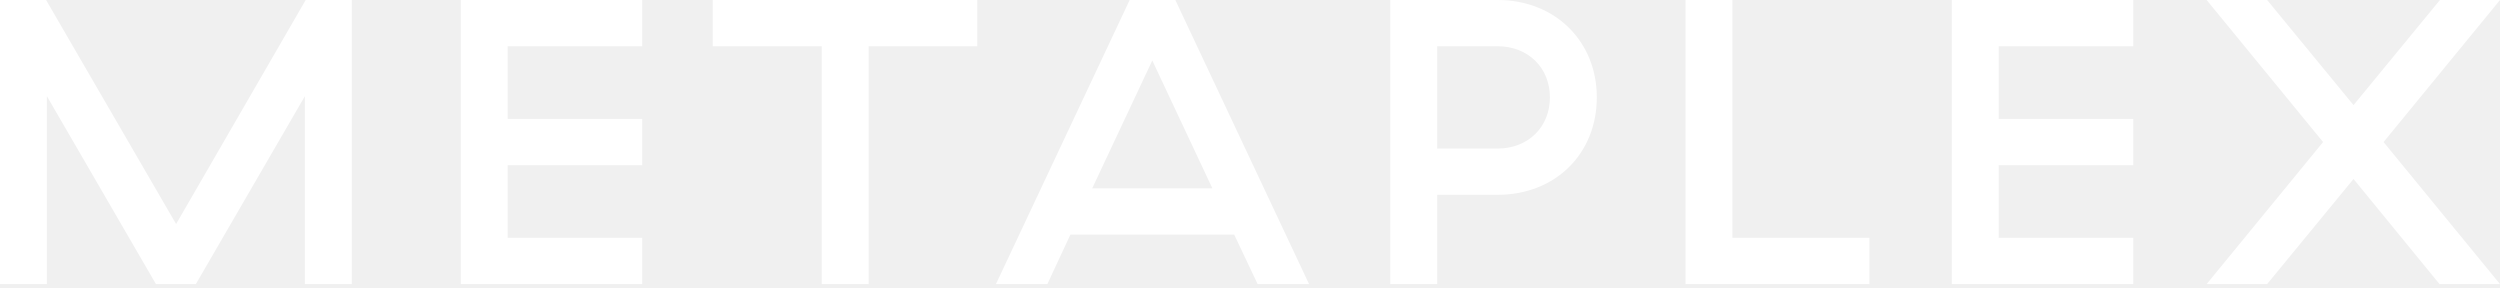
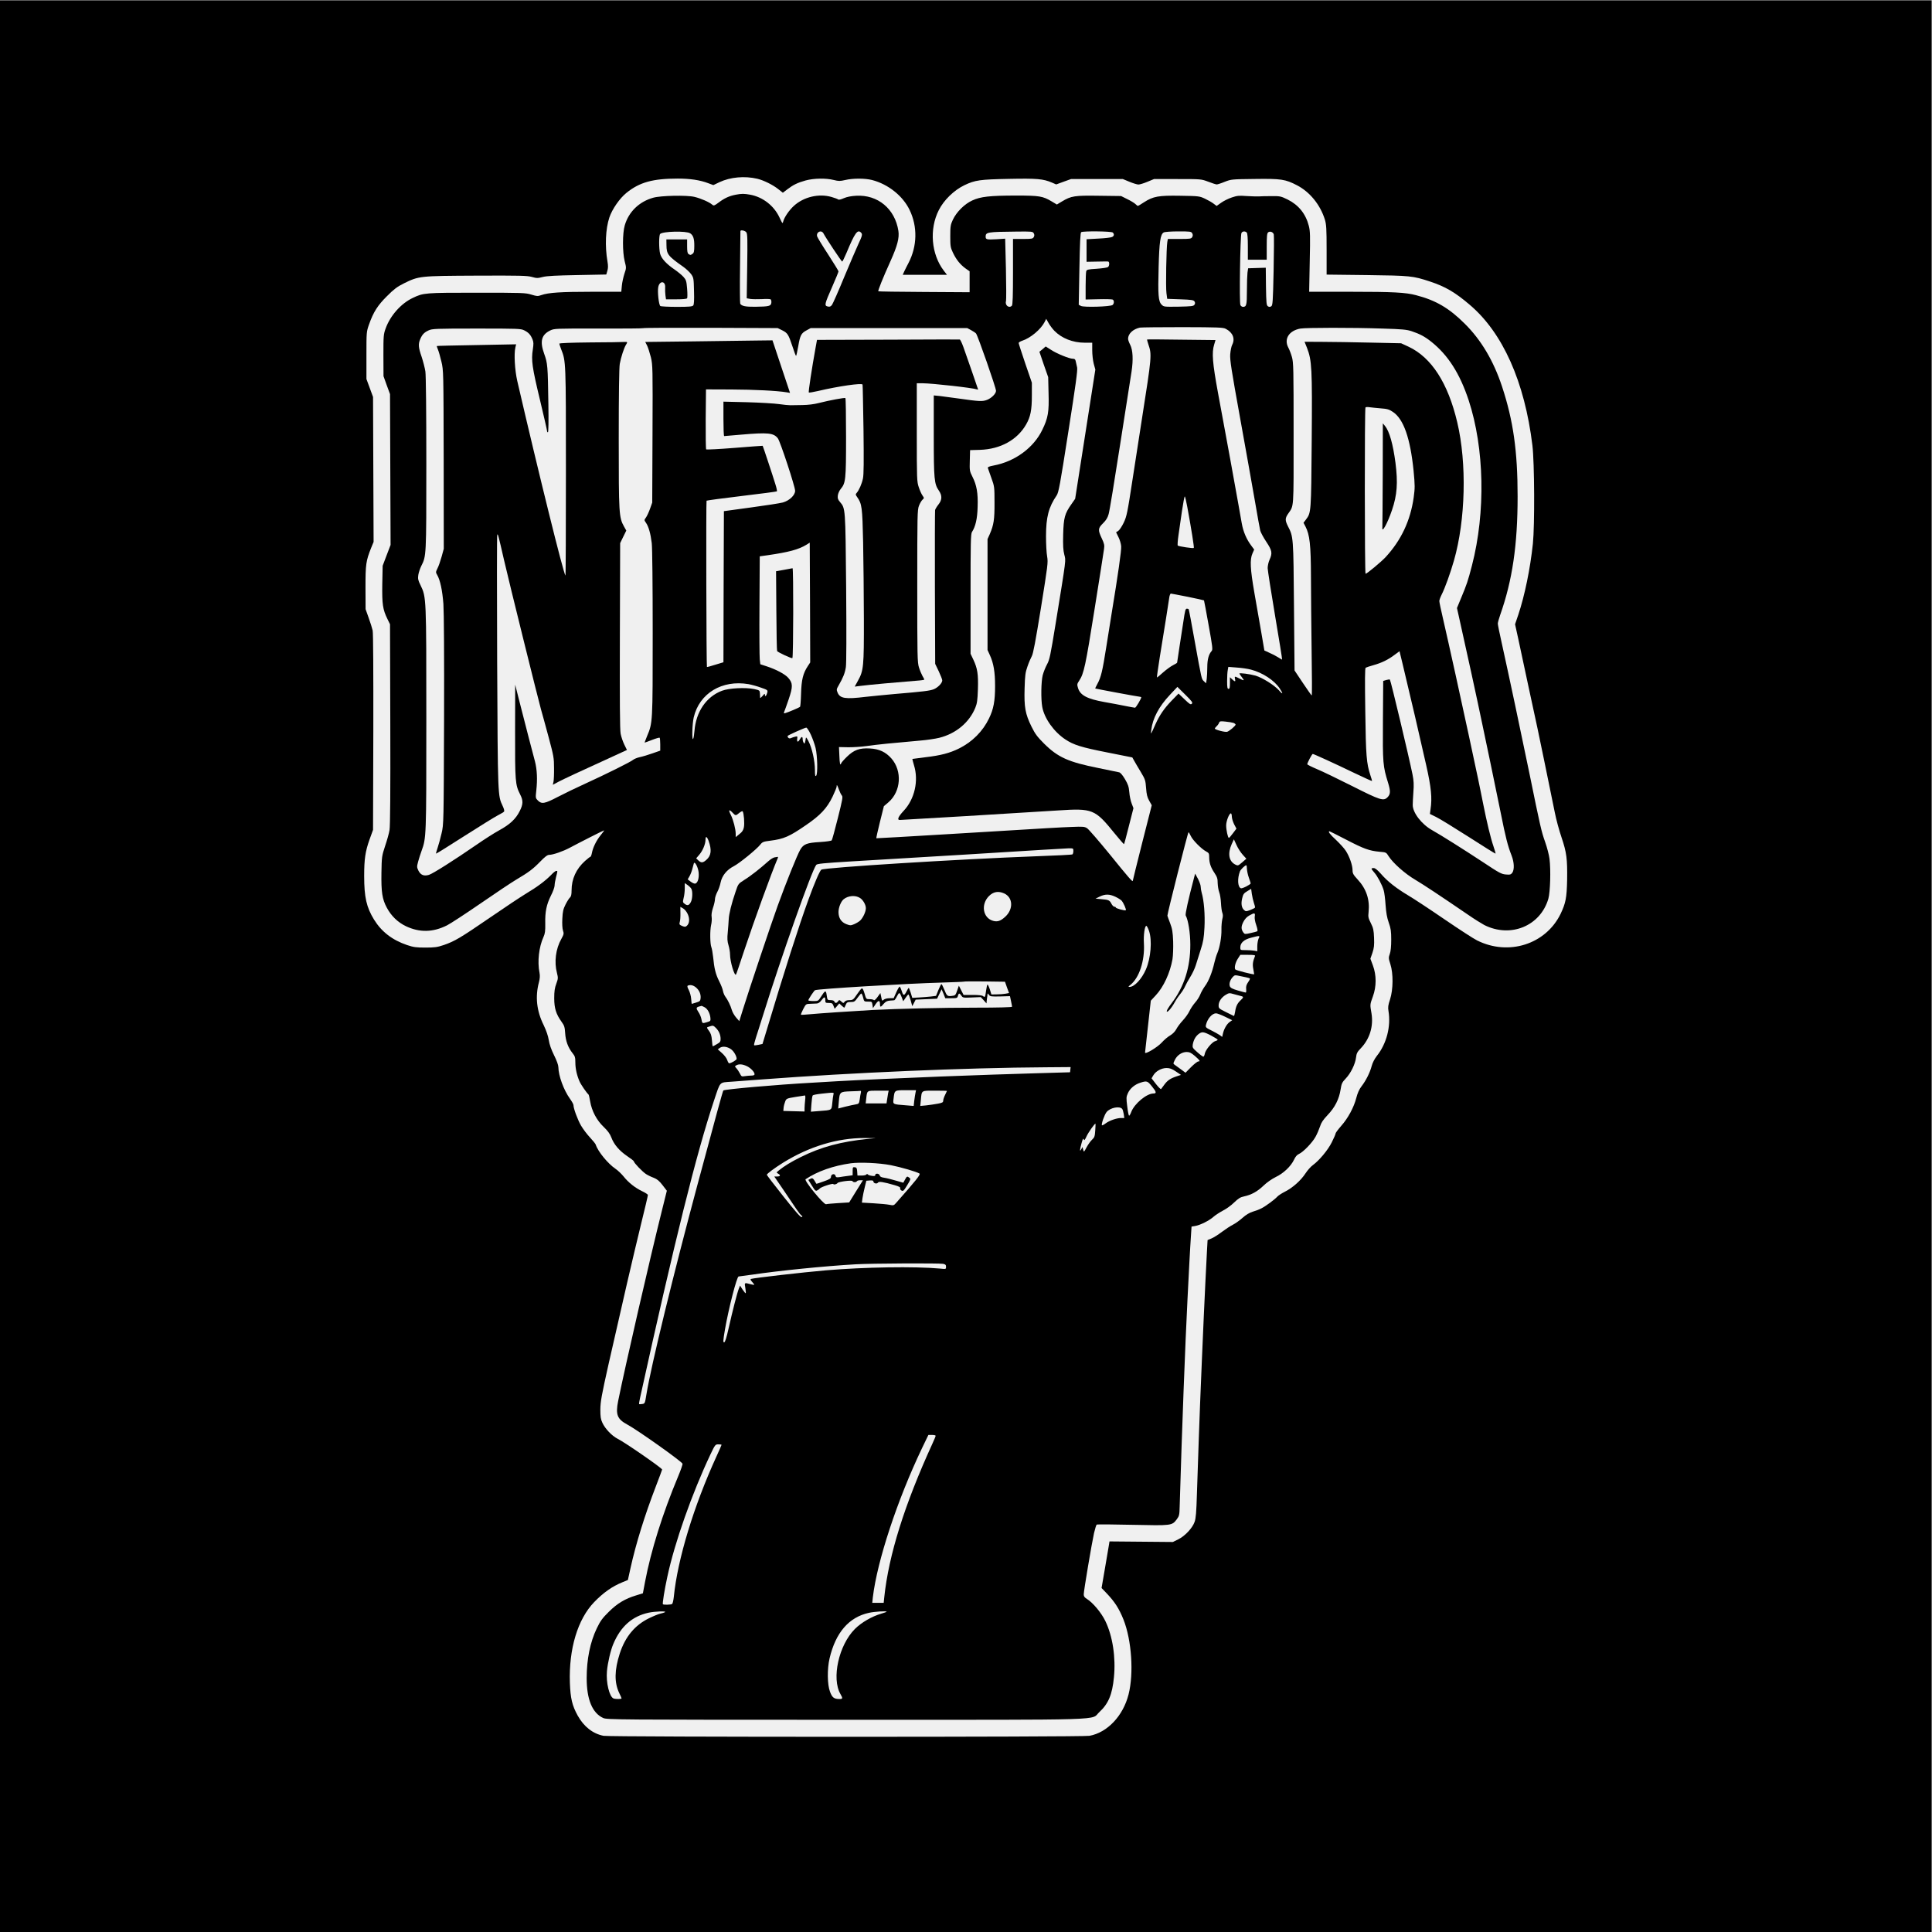
- <svg xmlns="http://www.w3.org/2000/svg" width="200" height="23" viewBox="0 0 200 23" fill="none">
-   <path d="M0 22.727H3.752V7.695L12.475 22.727H15.668L24.39 7.695V22.727H28.143V0H24.456L14.088 17.922L3.687 0H0V22.727Z" fill="white" />
-   <path d="M36.862 22.727H51.378V19.026H40.614V13.214H51.378V9.513H40.614V3.701H51.378V0H36.862V22.727Z" fill="white" />
-   <path d="M65.741 22.727H69.493V3.701H78.183V0H57.018V3.701H65.741V22.727Z" fill="white" />
-   <path d="M100.61 22.727H104.724L94.027 0H90.373L79.675 22.727H83.79L85.633 18.766H98.734L100.61 22.727ZM87.378 15.065L92.183 4.838L96.989 15.065H87.378Z" fill="white" />
-   <path d="M111.222 22.727H114.974V15.584H119.813C124.421 15.584 127.745 12.305 127.745 7.792C127.745 3.312 124.421 0 119.813 0H111.222V22.727ZM114.974 11.883V3.701H119.813C122.249 3.701 123.993 5.422 123.993 7.792C123.993 10.162 122.249 11.883 119.813 11.883H114.974Z" fill="white" />
-   <path d="M134.841 22.727H149.554V19.026H138.593V0H134.841V22.727Z" fill="white" />
-   <path d="M156.145 22.727H170.661V19.026H159.897V13.214H170.661V9.513H159.897V3.701H170.661V0H156.145V22.727Z" fill="white" />
-   <path d="M176.531 22.727H181.37L188.282 14.318L195.161 22.727H200L190.685 11.364L200 0H195.194L188.282 8.409L181.37 0H176.531L185.846 11.364L176.531 22.727Z" fill="white" />
+ <svg xmlns="http://www.w3.org/2000/svg" version="1.0" width="50pt" height="50pt" viewBox="0 0 50 50" preserveAspectRatio="xMidYMid meet">
+   <g transform="translate(0,50) scale(0.002441,-0.002441)" fill="#000000" stroke="none">
+     <path d="M0 10240 l0 -10240 10240 0 10240 0 0 10240 0 10240 -10240 0 -10240 0 0 -10240z m8030 8348 c66 -16 162 -63 219 -108 l51 -40 46 35 c64 49 109 71 195 95 89 24 216 26 299 5 52 -13 65 -13 122 0 81 19 208 19 283 0 171 -44 327 -168 399 -318 85 -177 81 -383 -12 -562 -15 -27 -34 -67 -44 -87 l-17 -38 234 0 235 0 -34 44 c-133 175 -155 440 -53 641 54 108 162 212 272 265 113 54 165 61 473 67 298 6 362 0 454 -39 l46 -20 79 29 78 28 275 0 275 0 70 -29 c39 -16 81 -29 95 -29 14 0 57 13 95 29 l70 29 250 0 c250 0 250 0 325 -28 41 -16 82 -29 90 -29 8 0 47 12 85 28 69 27 74 27 315 30 283 4 328 -3 451 -67 137 -71 247 -207 296 -365 15 -51 18 -95 18 -320 l0 -262 425 -5 c462 -6 488 -8 670 -68 163 -54 265 -113 420 -245 352 -297 585 -818 667 -1494 22 -185 25 -845 5 -1040 -28 -266 -87 -552 -155 -755 l-34 -100 34 -155 c18 -85 67 -312 108 -505 41 -192 84 -390 95 -440 17 -79 108 -519 185 -899 14 -71 46 -189 71 -262 54 -160 62 -227 59 -449 -4 -191 -15 -247 -70 -362 -158 -322 -551 -447 -885 -280 -37 18 -192 119 -346 224 -153 105 -326 219 -384 253 -129 77 -221 150 -290 230 -37 41 -60 60 -76 60 -31 0 -30 -5 6 -47 34 -38 82 -128 100 -188 7 -22 16 -92 20 -155 6 -83 15 -136 34 -189 22 -62 26 -91 26 -181 0 -70 -5 -122 -15 -150 -14 -40 -14 -47 6 -109 32 -99 30 -269 -3 -372 -21 -62 -24 -86 -17 -125 27 -163 -20 -346 -123 -475 -25 -32 -46 -73 -55 -107 -18 -69 -60 -154 -108 -216 -25 -32 -42 -72 -55 -122 -26 -101 -88 -216 -160 -297 -33 -38 -60 -74 -60 -81 0 -8 -18 -49 -40 -93 -41 -83 -134 -194 -203 -244 -21 -15 -55 -54 -76 -86 -48 -74 -135 -152 -216 -193 -36 -18 -72 -42 -82 -53 -28 -31 -124 -102 -168 -124 -22 -12 -64 -28 -93 -36 -35 -11 -71 -32 -108 -65 -30 -27 -76 -60 -102 -73 -26 -13 -78 -47 -117 -76 -38 -29 -88 -61 -111 -70 l-41 -17 -7 -126 c-3 -69 -11 -211 -16 -315 -18 -359 -59 -1320 -70 -1660 -6 -187 -15 -452 -20 -590 -6 -196 -11 -260 -25 -298 -23 -65 -103 -150 -173 -184 l-57 -28 -336 3 -336 3 -6 -38 c-3 -21 -22 -132 -42 -247 l-36 -209 49 -51 c90 -94 136 -165 184 -285 86 -218 110 -569 53 -793 -58 -227 -224 -403 -414 -438 -75 -14 -5078 -14 -5152 0 -113 22 -208 96 -274 214 -59 107 -77 183 -83 348 -12 361 83 674 257 855 99 102 191 167 302 212 l56 23 28 127 c57 258 150 558 269 867 36 94 66 174 66 177 0 15 -396 289 -473 327 -59 30 -131 105 -160 168 -18 38 -22 65 -22 142 1 82 12 146 88 485 141 624 262 1147 342 1474 41 167 75 309 74 315 0 6 -27 24 -59 39 -76 36 -149 94 -200 159 -23 28 -61 64 -85 80 -79 53 -186 183 -209 256 -3 9 -31 44 -62 77 -31 33 -73 89 -94 125 -35 60 -80 181 -80 217 0 9 -17 39 -37 67 -67 93 -122 245 -123 335 0 21 -18 72 -46 127 -30 61 -49 115 -56 161 -7 44 -26 99 -54 158 -75 151 -91 301 -50 455 10 39 12 68 6 100 -24 119 -6 274 42 379 17 38 20 63 19 143 -3 125 13 201 60 296 22 42 39 90 39 107 0 17 7 57 15 88 18 70 18 67 2 67 -7 0 -31 -18 -52 -41 -62 -64 -151 -130 -265 -198 -58 -35 -231 -150 -385 -256 -312 -214 -374 -251 -490 -291 -69 -23 -96 -27 -195 -27 -99 0 -126 4 -195 27 -156 53 -270 141 -349 269 -80 130 -105 237 -105 462 0 180 12 262 57 388 l37 102 3 1034 c1 650 -1 1050 -7 1080 -6 25 -25 87 -43 136 l-32 90 -1 230 c0 247 5 281 60 420 l26 63 -3 769 -3 768 -35 95 -35 95 0 250 c0 249 0 250 28 330 46 130 91 201 191 300 73 73 108 99 176 133 163 80 167 80 771 83 464 2 541 0 589 -14 50 -14 61 -14 115 0 44 11 142 16 366 20 l307 6 11 38 c9 28 9 56 2 97 -29 167 -21 348 20 471 30 88 109 202 181 260 139 112 278 151 544 151 132 0 237 -16 323 -49 l54 -20 65 31 c115 54 267 68 402 36z" />
+     <path d="M7800 18419 c-68 -13 -120 -37 -178 -81 -48 -36 -55 -38 -70 -25 -32 28 -122 67 -189 83 -82 20 -358 14 -438 -9 -149 -42 -259 -149 -301 -292 -25 -84 -25 -284 -1 -381 18 -70 18 -72 -3 -133 -11 -35 -24 -92 -27 -127 l-6 -64 -316 0 c-325 0 -457 -9 -531 -35 -39 -14 -47 -13 -107 5 -62 19 -93 20 -577 20 -552 0 -566 -1 -679 -55 -124 -58 -239 -187 -288 -323 -23 -63 -24 -79 -24 -287 l1 -220 34 -95 35 -95 3 -799 3 -800 -42 -110 -42 -111 -4 -195 c-3 -214 5 -268 55 -370 l27 -55 3 -1060 c2 -713 -1 -1080 -8 -1121 -5 -34 -27 -111 -47 -170 -35 -107 -36 -113 -39 -284 -3 -203 8 -279 57 -370 47 -88 116 -155 204 -197 145 -68 286 -65 435 10 36 18 195 122 355 232 159 110 329 223 376 251 135 80 179 113 255 191 51 53 78 73 96 73 40 0 147 37 218 75 97 52 359 185 365 185 3 0 -14 -24 -38 -53 -45 -56 -81 -129 -92 -189 -4 -21 -11 -38 -15 -38 -4 0 -30 -20 -58 -45 -93 -84 -142 -190 -142 -311 0 -44 -5 -65 -16 -75 -9 -7 -30 -40 -47 -73 -26 -52 -31 -75 -35 -152 -3 -55 0 -106 7 -127 11 -32 9 -40 -18 -89 -59 -104 -77 -244 -46 -360 13 -53 13 -59 -7 -114 -17 -45 -22 -81 -22 -154 0 -107 20 -169 78 -250 29 -40 34 -56 38 -121 5 -82 31 -152 78 -211 26 -32 30 -45 30 -100 0 -64 16 -135 44 -199 13 -32 77 -125 95 -139 4 -3 12 -36 18 -74 17 -101 69 -200 143 -270 44 -42 67 -74 81 -111 28 -75 83 -140 166 -197 40 -27 73 -52 73 -57 0 -16 93 -112 129 -135 20 -13 57 -31 83 -40 35 -14 58 -33 92 -77 l46 -60 -49 -197 c-130 -519 -393 -1666 -467 -2031 -29 -145 -11 -193 97 -251 111 -60 576 -390 585 -415 3 -7 -18 -67 -46 -134 -165 -395 -288 -786 -351 -1118 l-23 -122 -71 -22 c-117 -35 -202 -86 -291 -175 -68 -67 -89 -96 -127 -175 -70 -146 -107 -327 -107 -528 0 -225 60 -370 175 -422 38 -18 145 -19 2576 -19 2860 0 2585 -8 2685 82 95 88 136 184 154 367 21 211 -13 437 -91 598 -42 87 -131 194 -195 234 -26 16 -34 27 -34 49 0 38 85 540 109 649 11 46 23 86 28 90 4 4 175 3 380 -2 416 -9 418 -9 469 58 26 35 29 46 31 134 25 844 59 1728 83 2199 6 105 15 281 20 390 6 108 13 238 17 289 l6 92 37 6 c55 9 152 58 196 98 22 19 67 48 101 66 34 17 87 55 117 85 45 43 66 57 106 65 78 17 140 51 205 113 36 35 88 71 130 92 83 39 161 114 194 183 15 33 32 53 53 62 45 20 140 118 175 181 17 30 38 80 48 110 13 42 33 71 81 122 76 79 121 167 137 269 10 64 16 77 54 117 53 55 102 154 110 224 5 43 13 59 50 97 95 99 136 233 114 369 -17 98 -17 93 15 182 38 105 38 224 0 327 l-27 72 22 63 c17 51 20 80 17 158 -3 81 -8 104 -34 156 -27 54 -30 66 -24 118 14 132 -24 246 -116 345 -46 50 -54 64 -54 98 0 52 -32 144 -71 205 -17 27 -65 79 -105 117 -64 58 -88 91 -68 91 3 0 82 -40 177 -89 188 -98 246 -118 353 -128 70 -6 71 -6 97 -48 46 -72 174 -186 282 -249 92 -55 258 -165 560 -371 66 -46 144 -94 172 -109 279 -140 595 -10 679 279 20 70 27 304 12 424 -5 40 -26 121 -47 180 -38 107 -50 156 -165 721 -98 474 -210 1004 -295 1389 -23 101 -41 193 -41 203 0 10 11 51 25 91 130 368 185 744 185 1257 0 480 -46 805 -165 1165 -90 273 -221 493 -394 665 -167 167 -309 250 -519 304 -109 29 -243 36 -689 36 l-443 0 6 318 c6 278 5 325 -10 382 -33 127 -108 220 -224 278 -72 35 -81 37 -171 36 -53 0 -114 -1 -136 -3 -22 -1 -80 1 -130 4 -78 6 -99 4 -155 -15 -36 -12 -87 -37 -113 -56 l-48 -34 -32 24 c-18 14 -60 38 -92 53 -58 27 -65 28 -260 31 -232 4 -288 -6 -386 -69 -33 -22 -62 -39 -65 -39 -3 0 -15 9 -27 21 -12 11 -51 35 -87 52 l-64 32 -233 3 c-261 4 -296 -2 -393 -60 l-55 -33 -55 33 c-94 56 -130 62 -374 62 -281 0 -380 -11 -468 -52 -83 -38 -167 -122 -206 -205 -24 -52 -27 -69 -27 -173 0 -105 2 -120 27 -173 35 -75 78 -128 134 -169 l44 -31 0 -111 0 -111 -482 3 c-265 1 -484 5 -486 7 -6 6 50 145 130 322 72 160 94 244 83 318 -36 234 -218 386 -448 373 -55 -3 -98 -12 -131 -26 -31 -14 -53 -19 -60 -13 -6 5 -38 17 -70 26 -134 39 -296 1 -400 -95 -51 -47 -101 -121 -112 -164 -6 -27 -8 -26 -39 40 -58 126 -177 218 -310 243 -67 12 -91 12 -155 0z m113 -399 c12 -17 13 -78 9 -359 l-5 -340 38 -7 c20 -3 75 -4 120 -2 45 3 88 2 95 -2 6 -4 10 -20 8 -36 -4 -36 -24 -41 -171 -43 -103 -1 -142 7 -159 32 -3 6 -5 180 -2 386 2 207 4 379 4 384 0 16 50 6 63 -13z m-596 -10 c33 -21 45 -58 44 -135 0 -54 -4 -73 -18 -82 -20 -15 -23 -16 -43 -3 -11 7 -15 28 -15 82 l0 73 -110 0 -110 0 1 -61 c1 -96 16 -115 178 -229 31 -22 69 -58 84 -79 26 -37 27 -46 30 -178 3 -99 0 -143 -8 -153 -10 -12 -44 -15 -174 -15 -88 0 -167 4 -175 9 -16 10 -32 152 -22 201 14 71 79 66 73 -6 -1 -22 0 -58 3 -81 l6 -43 109 0 c66 0 111 4 115 11 4 6 4 51 0 101 -7 81 -10 93 -38 125 -17 19 -58 53 -91 76 -89 60 -143 118 -157 169 -14 53 -14 197 0 211 28 28 276 34 318 7z m1414 -2 c23 -45 191 -298 198 -298 4 0 24 42 46 93 88 212 117 251 153 215 18 -18 15 -32 -27 -121 -21 -45 -89 -204 -151 -352 -61 -149 -120 -281 -129 -294 -15 -19 -24 -22 -46 -17 -37 9 -33 25 49 211 36 82 66 155 66 161 0 6 -50 87 -110 180 -61 93 -113 179 -117 192 -11 47 46 72 68 30z m2229 2 c8 -14 8 -26 0 -40 -10 -18 -21 -20 -115 -20 l-105 0 0 -348 c0 -257 -3 -351 -12 -360 -31 -31 -76 6 -62 50 3 11 3 165 -1 341 l-8 320 -91 -6 c-106 -6 -116 -3 -116 28 0 47 19 50 322 53 168 2 178 1 188 -18z m838 8 c17 -17 15 -36 -7 -47 -10 -6 -76 -14 -145 -17 l-126 -7 0 -119 0 -120 108 2 c59 1 113 2 120 1 16 -1 16 -46 -1 -59 -7 -6 -61 -14 -119 -18 -97 -6 -107 -9 -112 -28 -3 -12 -6 -83 -6 -159 l0 -139 138 3 c75 2 143 0 150 -4 16 -11 15 -42 -2 -57 -22 -18 -305 -27 -336 -10 l-23 12 7 381 c5 280 10 383 19 389 21 13 321 10 335 -4z m842 -8 c8 -14 8 -26 0 -40 -10 -18 -21 -20 -134 -20 l-124 0 -6 -32 c-10 -58 -18 -481 -9 -543 l8 -60 139 -5 c118 -4 141 -8 150 -22 8 -13 8 -23 0 -35 -10 -16 -31 -18 -168 -21 -153 -2 -157 -2 -180 21 -35 35 -40 101 -32 398 7 268 18 348 54 368 9 6 79 11 154 11 127 0 138 -1 148 -20z m578 8 c8 -8 12 -56 12 -150 l0 -138 100 0 100 0 0 139 c0 109 3 141 15 151 20 16 54 3 60 -23 3 -12 2 -186 -2 -386 -7 -331 -10 -365 -25 -375 -13 -8 -23 -8 -35 0 -16 10 -18 33 -21 210 l-2 199 -94 -3 -93 -3 -7 -46 c-3 -25 -6 -112 -6 -192 0 -152 -5 -171 -42 -171 -9 0 -22 8 -27 19 -13 23 -2 738 11 764 10 20 39 22 56 5z m-2040 -1041 c78 -80 196 -127 322 -127 l80 0 0 -81 c0 -44 7 -108 16 -142 l17 -62 -107 -685 -107 -685 -39 -56 c-72 -102 -83 -144 -88 -320 -3 -119 0 -170 12 -216 17 -69 24 -18 -93 -738 -54 -331 -63 -376 -90 -425 -17 -31 -37 -82 -46 -115 -17 -68 -20 -253 -5 -336 22 -122 124 -265 245 -345 87 -58 169 -84 444 -138 l266 -53 19 -34 c10 -19 42 -72 70 -119 48 -80 51 -90 57 -172 5 -67 12 -97 33 -134 l27 -48 -101 -397 c-55 -218 -100 -400 -100 -404 0 -17 -45 34 -243 279 -116 142 -224 267 -241 278 -28 18 -43 19 -166 14 -146 -6 -134 -5 -1285 -75 -429 -26 -782 -46 -784 -45 -2 2 15 79 38 172 l42 168 49 42 c133 115 147 331 31 464 -61 69 -130 101 -228 106 -112 6 -169 -15 -244 -88 -31 -30 -59 -62 -61 -70 -10 -29 -16 -4 -19 84 l-4 89 95 -2 c52 -1 142 5 200 13 102 15 283 33 560 57 74 6 168 20 208 30 179 45 319 163 383 320 18 44 23 79 27 195 5 160 -5 221 -48 313 l-30 63 0 634 c0 545 2 638 15 657 38 59 57 141 60 267 5 147 -10 230 -55 319 -30 59 -31 66 -28 172 l3 110 105 3 c216 7 395 105 489 269 47 82 61 153 61 307 l0 136 -70 204 c-38 113 -70 210 -70 217 0 6 17 17 38 24 87 28 196 119 237 198 l17 34 25 -44 c13 -24 41 -61 61 -82z m1818 20 c75 -39 101 -105 68 -169 -9 -17 -18 -62 -21 -102 -4 -60 12 -162 105 -676 60 -333 131 -729 157 -880 26 -151 51 -291 56 -311 5 -20 34 -74 64 -119 62 -93 67 -121 35 -191 -11 -24 -20 -64 -20 -89 1 -25 36 -253 79 -507 43 -255 77 -463 74 -463 -2 0 -21 11 -43 25 -22 14 -64 36 -93 48 l-52 24 -33 194 c-19 107 -51 295 -73 418 -44 253 -49 353 -20 417 l18 41 -29 39 c-53 70 -87 150 -103 241 -9 48 -25 140 -36 203 -11 63 -49 273 -84 465 -36 193 -67 364 -70 380 -3 17 -30 165 -61 330 -59 321 -68 430 -41 516 l14 47 -361 4 c-198 3 -362 4 -364 2 -2 -1 4 -24 13 -51 38 -112 37 -121 -70 -803 -20 -124 -63 -403 -96 -620 -56 -366 -63 -400 -95 -468 -19 -39 -45 -79 -58 -87 l-23 -15 25 -51 c14 -27 27 -71 29 -97 4 -40 -35 -311 -102 -717 -8 -49 -33 -205 -55 -345 -42 -267 -57 -327 -96 -399 -13 -24 -23 -45 -22 -47 4 -3 443 -85 469 -87 10 -1 19 -4 19 -6 0 -16 -57 -111 -66 -111 -7 0 -54 9 -105 19 -52 11 -150 29 -218 41 -185 33 -259 72 -282 150 -11 36 -10 43 13 77 50 76 67 156 162 753 52 327 98 616 101 642 6 40 3 57 -24 114 -42 89 -40 107 14 160 32 32 49 59 59 97 9 28 63 358 121 732 58 374 113 725 122 780 19 125 14 228 -15 284 -12 23 -22 51 -22 62 0 54 52 103 125 119 16 3 221 5 455 5 374 -1 429 -3 456 -18z m-4704 -15 c58 -29 67 -43 109 -169 18 -57 36 -103 39 -103 3 0 13 46 23 102 20 117 31 139 90 170 l42 23 830 0 830 0 41 -22 c22 -12 46 -28 52 -35 19 -23 212 -576 212 -608 0 -30 -47 -77 -95 -96 -50 -19 -82 -17 -300 14 -77 11 -168 23 -202 27 l-63 6 0 -428 c0 -464 5 -510 54 -581 36 -52 35 -98 -4 -147 -17 -21 -33 -48 -36 -59 -2 -12 -3 -383 -2 -826 l3 -805 38 -79 c20 -43 37 -86 37 -96 0 -29 -46 -76 -90 -94 -43 -17 -112 -25 -420 -51 -102 -9 -239 -23 -305 -30 -213 -26 -269 -17 -295 46 -12 29 -12 36 10 73 50 87 68 133 78 196 6 42 7 341 3 845 -8 850 -7 837 -66 907 -22 26 -26 39 -22 70 3 21 17 52 31 68 52 63 56 97 56 546 0 227 -3 415 -7 417 -10 6 -170 -24 -280 -52 -54 -14 -115 -21 -175 -22 -51 0 -109 -1 -128 -2 -19 0 -73 5 -120 12 -47 7 -199 16 -338 20 l-252 6 0 -182 c0 -101 3 -183 8 -183 4 0 84 7 177 15 288 25 347 19 392 -39 25 -32 183 -512 183 -556 0 -47 -60 -104 -130 -124 -30 -8 -183 -32 -340 -53 l-285 -39 -3 -801 -2 -801 -86 -26 c-47 -15 -87 -26 -89 -24 -6 7 -10 1757 -4 1763 4 3 172 26 374 50 202 24 369 46 372 49 3 3 -4 38 -17 78 -27 89 -131 402 -134 405 -1 1 -134 -9 -296 -22 -162 -13 -298 -20 -303 -16 -4 4 -6 149 -5 322 l3 314 270 -1 c241 -1 484 -13 586 -30 l35 -6 -93 278 -93 279 -168 -2 c-92 -2 -395 -5 -674 -9 l-507 -6 20 -39 c10 -21 28 -77 40 -124 19 -82 20 -112 17 -812 l-3 -728 -23 -65 c-13 -36 -32 -77 -43 -93 -20 -27 -20 -28 -1 -55 29 -41 50 -117 62 -217 6 -54 10 -438 10 -958 0 -951 0 -946 -60 -1089 -15 -38 -27 -68 -25 -68 2 0 38 13 79 29 41 16 77 26 80 23 3 -3 6 -35 6 -71 l0 -66 -83 -29 c-45 -16 -105 -34 -134 -40 -28 -6 -59 -19 -70 -28 -23 -21 -291 -154 -508 -253 -93 -42 -225 -106 -292 -141 -138 -72 -170 -78 -210 -38 -25 25 -26 28 -17 107 13 118 8 221 -14 307 -11 41 -41 156 -67 255 -26 99 -69 266 -95 370 l-48 190 -1 -495 c-1 -535 2 -567 54 -670 33 -64 32 -104 -5 -176 -41 -83 -104 -142 -218 -204 -53 -29 -161 -98 -240 -153 -235 -162 -462 -306 -504 -319 -54 -16 -88 -2 -112 45 -17 36 -17 42 -3 95 8 31 25 82 36 113 51 140 51 146 51 1398 0 1291 0 1293 -61 1419 -27 54 -30 70 -24 110 4 25 18 68 31 94 54 107 54 99 54 1083 0 557 -4 937 -10 980 -6 38 -24 108 -40 156 -34 98 -37 134 -15 186 21 50 42 72 90 94 37 17 75 19 508 19 440 0 470 -1 505 -19 46 -23 67 -46 87 -94 13 -31 13 -48 4 -109 -18 -114 -7 -190 75 -531 42 -175 76 -325 76 -333 0 -8 4 -14 9 -14 6 0 8 118 5 298 -6 412 -8 433 -45 536 -47 131 -29 200 65 246 43 20 54 21 511 20 256 -1 469 1 473 4 3 4 326 5 716 4 l711 -3 47 -23z m6363 18 c211 -6 260 -11 311 -28 87 -29 140 -57 209 -112 177 -141 302 -336 396 -620 167 -508 181 -1187 35 -1752 -43 -166 -56 -203 -114 -342 l-45 -109 27 -121 c60 -266 191 -864 246 -1131 16 -77 54 -259 85 -405 30 -146 78 -377 106 -515 52 -262 75 -350 115 -452 28 -72 31 -148 8 -182 -15 -20 -23 -23 -69 -19 -47 4 -71 17 -241 130 -205 135 -443 285 -539 339 -112 62 -208 186 -207 269 0 19 3 80 7 136 6 78 4 120 -9 185 -38 189 -231 997 -240 1007 -3 3 -20 1 -38 -4 l-33 -10 -3 -419 c-3 -455 0 -485 55 -662 27 -89 26 -120 -7 -153 -42 -42 -78 -30 -371 118 -151 76 -320 158 -376 181 -57 24 -103 47 -103 52 0 15 50 109 58 109 10 0 230 -100 441 -202 101 -48 186 -87 187 -85 2 1 -6 29 -17 61 -41 126 -48 204 -54 677 -5 334 -4 458 4 463 6 4 43 16 82 27 86 24 157 58 225 110 l52 38 32 -132 c88 -368 180 -760 251 -1077 53 -234 64 -348 46 -465 l-7 -51 65 -32 c36 -17 192 -113 347 -212 154 -99 282 -179 284 -177 2 2 -8 37 -22 78 -30 86 -71 258 -109 449 -14 74 -40 196 -55 270 -16 74 -59 275 -95 445 -69 323 -218 999 -279 1263 -20 84 -36 162 -36 173 0 11 11 41 24 67 36 71 91 223 131 362 123 429 138 1033 35 1466 -98 416 -273 687 -515 801 l-80 37 -325 7 c-179 4 -409 8 -512 8 l-187 1 25 -62 c53 -136 57 -217 51 -988 -6 -763 -6 -762 -61 -835 l-26 -34 21 -40 c45 -88 57 -192 58 -531 0 -173 4 -528 7 -787 4 -260 5 -473 1 -473 -3 0 -45 60 -94 133 l-88 132 -6 680 c-6 738 -6 737 -64 849 -31 62 -31 84 0 130 65 96 60 26 60 851 0 693 -1 755 -18 814 -10 35 -27 79 -38 99 -49 92 8 181 129 202 62 10 551 11 867 0z m-17 -846 c70 -5 90 -11 130 -38 113 -75 184 -278 219 -623 15 -159 15 -181 1 -285 -35 -246 -133 -453 -298 -632 -47 -50 -198 -176 -212 -176 -10 0 -11 1754 -1 1764 4 4 23 5 43 2 19 -3 72 -8 118 -12z m-2050 -1046 c43 -233 74 -429 69 -434 -7 -7 -159 16 -170 25 -4 4 -1 52 7 107 8 54 25 170 37 257 13 86 26 157 30 157 4 0 16 -51 27 -112z m-4023 -1686 c-51 -77 -68 -146 -72 -292 -2 -74 -7 -138 -11 -141 -7 -7 -124 -57 -156 -66 -16 -5 -18 -3 -12 13 5 10 26 71 48 134 45 133 45 170 -5 227 -34 39 -128 89 -229 122 l-67 22 -6 52 c-3 29 -5 286 -3 572 l3 520 85 12 c221 32 327 60 410 111 l35 22 3 -635 2 -635 -25 -38z m4028 734 c93 -19 170 -36 172 -38 1 -2 24 -119 49 -262 42 -231 45 -260 32 -275 -31 -34 -46 -90 -46 -169 0 -44 -3 -100 -6 -126 l-7 -47 -23 22 c-26 25 -22 8 -100 439 -31 173 -58 318 -61 323 -2 4 -11 7 -18 7 -17 0 -20 -11 -40 -145 -8 -55 -26 -172 -40 -260 -13 -88 -25 -163 -25 -167 0 -3 -20 -16 -43 -27 -24 -12 -72 -47 -106 -77 -34 -31 -63 -55 -65 -53 -2 2 12 99 30 214 48 293 92 571 100 628 3 26 11 47 18 47 6 0 87 -16 179 -34z m670 -772 c123 -32 248 -114 305 -200 39 -58 34 -69 -8 -20 -49 55 -173 133 -248 156 -60 17 -172 32 -172 22 0 -2 12 -19 26 -38 31 -39 27 -41 -26 -14 -50 26 -53 25 -46 -5 8 -31 -1 -32 -31 -3 l-23 21 0 -61 c0 -48 -3 -62 -15 -62 -12 0 -15 16 -15 84 0 46 3 98 7 116 l6 33 89 -7 c50 -3 117 -13 151 -22z m-5327 -154 c32 -6 92 -22 132 -37 70 -24 73 -27 67 -52 -8 -34 -25 -51 -25 -25 -1 16 -4 15 -25 -11 -14 -16 -25 -25 -26 -20 0 6 -1 26 -2 45 -2 34 -3 35 -62 48 -92 19 -266 10 -340 -18 -166 -62 -276 -223 -292 -425 -3 -38 -9 -77 -14 -85 -15 -26 -10 161 6 228 60 255 300 400 581 352z m4700 -208 c-12 -12 -23 -5 -77 47 l-64 61 -71 -73 c-79 -81 -131 -157 -173 -251 -52 -117 -52 -117 -45 -61 15 123 81 248 198 372 l79 84 84 -83 c71 -70 81 -84 69 -96z m442 -203 c12 -5 22 -13 22 -18 0 -13 -65 -68 -89 -76 -22 -7 -131 22 -131 34 0 4 9 16 20 26 11 10 22 26 25 36 6 16 14 18 68 12 34 -3 72 -10 85 -14z m-4482 -123 c19 -41 42 -105 51 -143 20 -84 24 -276 6 -294 -10 -10 -13 2 -13 62 0 94 -31 232 -67 301 -24 47 -28 50 -31 28 -1 -14 -5 -32 -8 -40 -4 -13 -6 -13 -14 0 -6 8 -10 25 -10 38 0 29 -13 28 -30 -3 -18 -34 -33 -32 -28 5 4 27 3 29 -21 23 -14 -3 -34 -10 -45 -15 -17 -9 -35 2 -36 22 0 7 181 88 198 89 7 1 29 -32 48 -73z m298 -583 c9 -25 23 -54 31 -63 13 -14 8 -41 -42 -240 -31 -124 -60 -230 -65 -236 -4 -6 -60 -14 -124 -18 -139 -8 -175 -21 -210 -82 -31 -53 -149 -345 -239 -594 -70 -193 -306 -898 -370 -1104 l-37 -119 -34 39 c-18 21 -39 57 -45 79 -13 46 -44 110 -69 142 -10 13 -21 40 -25 60 -3 21 -22 67 -40 103 -37 72 -53 136 -64 255 -5 44 -13 92 -19 106 -14 36 -16 174 -3 234 7 28 9 66 6 86 -4 24 1 57 14 97 12 34 21 75 21 91 0 17 11 51 24 76 14 25 30 71 36 102 15 73 66 135 140 173 60 31 243 180 281 229 22 28 33 32 104 41 145 18 204 44 381 166 151 103 221 178 280 299 24 50 44 99 44 108 0 28 7 19 24 -30z m-1125 -248 c29 -31 32 -31 69 0 17 14 33 21 36 16 13 -20 21 -128 13 -168 -6 -32 -18 -50 -48 -73 l-39 -32 0 37 c0 47 -26 148 -51 197 -29 57 -21 66 20 23z m5291 -38 c0 -19 11 -55 24 -82 l25 -47 -37 -49 c-20 -27 -39 -49 -43 -49 -11 0 -29 85 -29 132 0 46 32 128 50 128 5 0 10 -15 10 -33z m-435 -207 c20 -44 113 -138 163 -164 28 -15 32 -21 32 -59 0 -61 16 -109 55 -167 29 -44 35 -61 35 -109 1 -31 8 -74 16 -96 9 -22 17 -74 19 -115 2 -41 8 -88 14 -103 8 -21 8 -40 0 -69 -5 -22 -10 -72 -9 -111 2 -77 -18 -189 -44 -250 -9 -20 -23 -65 -31 -100 -23 -102 -61 -197 -98 -246 -18 -25 -42 -66 -51 -90 -9 -24 -34 -64 -56 -88 -21 -24 -48 -65 -60 -91 -12 -26 -44 -70 -70 -98 -26 -28 -57 -69 -68 -91 -14 -26 -37 -50 -65 -67 -25 -14 -65 -48 -90 -76 -44 -49 -177 -129 -177 -106 0 6 14 132 31 280 l30 270 52 56 c84 90 152 238 178 384 6 40 9 118 7 189 -4 102 -10 134 -32 192 -15 39 -28 75 -29 80 -3 15 217 885 224 885 3 0 14 -18 24 -40z m-5112 -52 c34 -96 28 -155 -23 -200 -37 -34 -56 -35 -86 -7 l-23 22 34 40 c36 42 65 112 65 159 0 41 15 34 33 -14z m5663 -147 l38 -42 -45 -39 c-42 -36 -45 -37 -72 -23 -69 35 -83 117 -38 218 l23 50 28 -61 c15 -34 45 -80 66 -103z m-1796 40 c0 -17 -5 -33 -10 -36 -6 -4 -180 -13 -388 -20 -825 -31 -2238 -119 -2274 -142 -16 -9 -76 -149 -137 -318 -101 -277 -255 -757 -443 -1385 l-44 -145 -42 -9 c-23 -5 -45 -7 -47 -4 -3 2 6 38 19 79 14 41 47 148 76 239 193 620 515 1531 564 1594 9 12 81 19 361 36 762 45 1851 111 2045 124 113 7 231 14 263 15 57 1 57 1 57 -28z m-3973 -226 c6 -59 -8 -110 -34 -119 -9 -4 -30 5 -49 19 l-33 25 19 33 c10 17 24 52 30 77 7 25 14 51 16 59 9 29 45 -39 51 -94z m5813 38 c1 -21 9 -63 20 -93 11 -30 19 -58 20 -62 0 -12 -89 -58 -104 -52 -34 13 -39 102 -10 179 8 20 53 64 67 65 4 0 7 -17 7 -37z m-5890 -213 c15 -28 12 -107 -5 -139 -19 -37 -36 -43 -65 -21 -22 16 -22 20 -12 63 7 25 12 71 12 102 l0 56 30 -21 c17 -12 35 -30 40 -40z m5964 -149 c9 -24 14 -46 11 -51 -2 -4 -25 -15 -50 -25 -44 -16 -47 -16 -65 0 -27 24 -34 68 -20 125 10 43 18 54 54 75 l41 25 7 -53 c4 -28 14 -72 22 -96z m-2647 100 c93 -43 99 -166 11 -247 -49 -45 -82 -56 -127 -44 -110 29 -135 174 -46 263 47 47 100 56 162 28z m1178 -35 c28 -13 58 -32 67 -42 20 -23 51 -94 44 -101 -7 -8 -106 19 -106 29 0 4 -7 8 -15 8 -8 0 -21 13 -30 29 -20 40 -30 45 -105 51 l-65 6 45 22 c58 28 103 27 165 -2z m-2707 -13 c32 -20 62 -72 62 -108 0 -39 -31 -104 -61 -132 -13 -12 -42 -29 -63 -38 -36 -15 -42 -15 -82 0 -55 21 -84 65 -84 129 0 48 26 112 54 135 47 39 125 46 174 14z m-1826 -172 c22 -49 18 -99 -10 -123 -15 -13 -21 -13 -50 -2 -29 13 -32 17 -25 42 5 15 8 57 7 94 l-1 67 30 -17 c17 -10 38 -36 49 -61z m6011 -24 c-3 -20 3 -55 16 -92 12 -35 17 -61 11 -65 -5 -3 -37 -12 -71 -19 -58 -13 -63 -13 -76 5 -25 35 -26 62 -2 111 17 33 37 55 64 70 55 31 65 30 58 -10z m-1121 -153 c35 -100 19 -291 -33 -409 -45 -103 -122 -185 -173 -185 -16 0 -15 3 8 21 94 74 154 256 144 438 -6 91 9 194 27 188 5 -2 18 -26 27 -53z m1162 -81 c-7 -16 -14 -52 -14 -82 l0 -53 -31 6 c-17 3 -58 6 -90 6 -59 0 -59 0 -59 29 0 48 39 83 112 102 95 25 100 25 82 -8z m-38 -185 c-24 -60 -28 -90 -18 -140 5 -29 9 -54 9 -54 -6 -6 -194 42 -200 51 -13 17 1 76 28 116 l25 39 81 0 c61 0 79 -3 75 -12z m-64 -234 c15 -4 14 -9 -8 -42 -19 -27 -25 -47 -22 -74 2 -21 0 -38 -4 -38 -5 0 -43 10 -84 22 -59 17 -78 28 -85 45 -10 27 3 69 32 99 19 21 22 21 87 7 37 -7 75 -16 84 -19z m-2566 -99 l22 -60 -37 -7 c-20 -4 -62 -7 -93 -7 l-57 -1 -17 55 c-10 30 -21 52 -25 50 -3 -3 -10 -31 -14 -62 -9 -70 -12 -78 -32 -61 -11 9 -48 13 -111 13 l-96 0 -25 49 -25 49 -16 -46 c-19 -56 -21 -59 -62 -63 -44 -5 -50 1 -77 69 -13 31 -26 57 -30 57 -3 0 -18 -28 -32 -63 l-25 -62 -55 -7 c-30 -3 -86 -8 -125 -10 l-72 -4 -16 53 c-10 29 -19 53 -21 53 -3 0 -14 -18 -25 -40 -24 -47 -34 -45 -50 8 -7 20 -16 41 -20 45 -4 4 -20 -22 -36 -57 l-29 -65 -44 -1 c-26 0 -52 -7 -62 -16 -16 -15 -18 -13 -26 28 l-9 43 -31 -43 c-17 -24 -34 -38 -38 -32 -3 5 -23 10 -44 10 -38 0 -38 0 -55 60 -11 38 -21 57 -29 54 -7 -2 -30 -31 -52 -64 -37 -55 -43 -60 -79 -60 -25 0 -43 -6 -51 -17 -12 -17 -14 -17 -35 2 -21 19 -23 19 -35 2 -15 -21 -31 -22 -39 -2 -3 9 -18 15 -40 15 -33 0 -34 1 -41 50 -8 59 -16 56 -62 -16 -27 -43 -29 -44 -80 -44 -29 0 -53 4 -53 8 0 11 59 100 71 107 22 14 974 71 1344 81 127 4 232 8 234 10 3 3 102 3 220 2 l216 -3 21 -60z m-3298 0 c36 -30 54 -72 50 -115 -3 -29 -8 -34 -48 -46 -25 -8 -46 -14 -46 -14 -1 0 -4 24 -6 53 -2 30 -14 72 -26 95 -15 29 -18 42 -9 46 28 11 57 4 85 -19z m2708 -115 c60 0 64 2 70 25 8 31 17 32 37 2 14 -22 19 -23 110 -19 l95 4 31 -33 30 -34 2 25 c1 14 3 30 4 35 2 6 3 19 4 30 2 20 2 20 16 1 13 -18 26 -19 119 -17 l104 3 11 -52 c6 -28 11 -55 11 -60 0 -6 -149 -10 -387 -10 -356 0 -825 -11 -1098 -25 -198 -11 -568 -36 -660 -45 -49 -5 -91 -7 -93 -5 -3 2 8 29 24 60 28 54 30 55 74 56 25 1 56 2 70 3 16 1 34 13 49 34 30 40 41 41 41 2 0 -28 2 -30 38 -30 33 0 39 -4 49 -31 l12 -31 25 28 24 29 26 -24 c14 -14 27 -23 29 -20 2 2 8 16 15 32 10 23 17 27 52 27 37 0 43 4 72 45 18 25 35 45 40 45 4 0 13 -19 19 -43 10 -42 11 -43 52 -43 40 1 42 0 47 -34 l5 -35 29 43 c30 44 46 43 46 -5 0 -31 9 -29 39 8 20 23 36 31 66 34 22 1 43 3 47 4 4 1 17 19 28 42 24 46 28 45 51 -13 l15 -40 25 36 c13 20 27 36 30 36 4 0 14 -28 24 -62 l17 -62 18 34 18 35 114 5 113 5 24 50 24 50 20 -47 19 -48 64 0z m3072 23 c28 -7 28 -14 -4 -44 -35 -32 -51 -65 -59 -122 -4 -26 -10 -47 -14 -45 -3 2 -41 20 -83 41 -73 36 -78 40 -78 70 0 41 29 85 75 113 35 21 39 21 88 7 29 -8 62 -17 75 -20z m-5689 -118 c32 -16 58 -63 63 -114 3 -32 1 -34 -40 -46 -47 -14 -47 -14 -56 36 -4 21 -18 54 -32 74 -26 39 -24 49 11 58 11 3 21 5 23 6 2 0 16 -6 31 -14z m5519 -101 l76 -37 -27 -19 c-31 -22 -61 -75 -72 -126 l-7 -32 -26 19 c-15 10 -55 33 -90 50 -58 29 -62 33 -56 59 16 66 65 122 107 122 11 0 54 -16 95 -36z m-5396 -121 c32 -33 48 -73 48 -116 0 -27 -7 -36 -40 -54 -21 -13 -41 -23 -43 -23 -2 0 -7 29 -9 65 -4 50 -12 73 -32 100 -20 25 -23 36 -14 39 7 3 20 7 28 9 28 10 36 7 62 -20z m5249 -79 c38 -20 69 -40 69 -44 0 -4 -11 -11 -24 -14 -34 -8 -104 -92 -112 -132 -3 -19 -11 -34 -16 -34 -5 0 -34 21 -64 48 -50 44 -53 49 -48 82 9 48 29 84 60 109 37 29 55 27 135 -15z m-5090 -145 c29 -21 59 -72 59 -102 0 -12 -59 -47 -80 -47 -4 0 -14 16 -20 35 -6 19 -31 52 -56 74 l-44 39 22 16 c29 20 78 14 119 -15z m4916 -70 c54 -47 62 -59 38 -59 -9 0 -44 -27 -77 -60 l-59 -60 -47 35 c-26 19 -56 40 -66 48 -19 13 -19 14 0 53 24 50 75 84 125 84 30 0 48 -9 86 -41z m-4751 -108 c42 -19 84 -63 84 -87 0 -9 -12 -14 -32 -14 -18 0 -49 -3 -70 -6 -34 -6 -38 -4 -53 27 -10 19 -26 44 -37 56 -19 20 -19 21 -1 32 27 15 63 13 109 -8z m3432 -38 l-3 -28 -375 -11 c-370 -11 -484 -15 -995 -34 -354 -14 -894 -38 -1100 -50 -93 -6 -215 -13 -270 -16 -379 -21 -924 -69 -936 -82 -6 -6 -77 -265 -275 -1002 -253 -942 -490 -1912 -540 -2217 -16 -99 -17 -101 -45 -105 -16 -3 -31 -3 -33 -1 -2 2 2 32 10 66 369 1674 594 2579 785 3155 69 205 52 187 184 197 44 3 195 14 335 25 939 71 2146 123 3003 128 l258 2 -3 -27z m1118 -19 l55 -37 -49 -16 c-65 -22 -95 -43 -128 -88 -15 -21 -31 -41 -34 -46 -4 -4 -28 20 -54 53 l-47 61 19 32 c25 43 86 77 140 77 34 0 56 -8 98 -36z m-252 -160 c47 -57 50 -74 15 -74 -72 0 -201 -107 -235 -195 -9 -25 -20 -43 -24 -40 -4 3 -13 47 -19 99 -11 88 -11 99 7 139 23 51 73 93 134 112 67 21 74 19 122 -41z m-2508 -68 c-4 -17 -9 -54 -13 -84 l-6 -54 -86 7 c-139 11 -135 8 -127 72 10 89 9 88 131 88 l107 0 -6 -29z m-579 2 c-3 -13 -9 -44 -12 -70 -7 -45 -9 -48 -44 -54 -20 -3 -69 -14 -110 -24 l-74 -19 6 69 c9 107 10 109 125 113 53 1 101 4 106 5 4 1 6 -8 3 -20z m289 -5 c-3 -16 -8 -46 -11 -68 l-6 -40 -111 0 -110 0 6 52 c10 87 4 83 128 83 l110 0 -6 -27z m624 24 c0 -1 -9 -20 -20 -42 -11 -22 -20 -49 -20 -61 0 -18 -9 -23 -57 -32 -32 -6 -87 -14 -122 -18 l-64 -6 6 63 c10 105 1 99 148 99 71 0 129 -1 129 -3z m-1204 -39 c-3 -13 -9 -53 -12 -90 -8 -77 -2 -74 -139 -84 l-88 -7 6 83 c3 45 9 86 14 90 4 5 46 13 93 18 137 15 133 15 126 -10z m-300 -60 c-3 -29 -6 -68 -6 -86 l0 -33 -112 3 -113 3 3 35 c2 19 10 49 17 66 12 30 17 32 106 47 52 8 98 15 103 16 5 1 6 -23 2 -51z m3362 -92 c5 -6 12 -30 16 -53 l6 -43 -35 0 c-46 0 -123 -27 -163 -57 -18 -14 -36 -23 -39 -20 -9 10 26 112 49 140 38 47 140 67 166 33z m-286 -227 c-4 -63 -8 -75 -33 -98 -16 -14 -42 -51 -58 -80 -29 -55 -30 -55 -37 -27 l-7 29 -13 -24 c-18 -33 -17 -7 3 65 12 44 18 54 23 40 6 -15 11 -9 29 30 18 41 85 136 95 136 2 0 1 -32 -2 -71z m-2407 -90 c-289 -29 -501 -86 -717 -194 -103 -51 -174 -95 -231 -141 -27 -22 -27 -23 -7 -34 29 -16 24 -30 -11 -30 l-30 0 97 -142 c54 -79 115 -170 137 -203 22 -33 47 -64 55 -69 12 -7 12 -10 1 -16 -9 -6 -65 57 -191 216 -98 123 -178 228 -178 232 0 11 82 72 175 130 277 171 573 260 860 260 l120 -1 -80 -8z m240 -279 c106 -21 275 -70 304 -89 14 -9 -41 -77 -249 -312 -23 -26 -28 -28 -70 -19 -25 5 -101 12 -169 16 l-123 7 6 46 c4 25 14 78 24 116 l17 70 38 3 c27 2 37 -1 37 -11 0 -20 38 -29 48 -12 8 15 56 8 174 -26 49 -14 66 -23 62 -34 -3 -7 3 -18 14 -24 18 -9 24 -3 60 56 37 61 39 68 24 79 -24 19 -27 18 -47 -19 l-18 -33 -81 23 c-44 13 -100 27 -123 30 -29 4 -43 11 -46 24 -6 22 -47 26 -47 5 0 -11 -9 -13 -37 -9 -21 3 -41 10 -44 16 -4 5 -9 5 -13 -2 -4 -6 -27 -11 -51 -11 l-44 0 -3 43 c-2 35 -7 43 -25 45 -21 3 -23 -1 -23 -41 l0 -44 -52 -7 c-29 -4 -69 -9 -89 -13 -30 -4 -37 -2 -41 15 -8 28 -48 18 -48 -12 0 -17 -14 -26 -77 -48 -42 -15 -77 -27 -78 -25 -33 59 -40 65 -62 53 l-23 -12 38 -61 c33 -54 40 -60 57 -50 11 5 23 14 26 19 10 16 138 58 144 48 6 -10 36 -2 45 11 10 14 154 33 158 20 5 -14 39 -15 47 -1 3 6 19 10 35 10 l29 0 -73 -117 -73 -118 -114 -7 c-63 -4 -122 -9 -131 -12 -25 -6 -236 252 -217 265 125 84 293 143 479 169 97 13 300 4 425 -20z m554 -1046 c25 -5 31 -11 31 -32 0 -25 0 -25 -67 -18 -264 24 -796 16 -1208 -19 -244 -21 -758 -80 -793 -91 -9 -3 -5 -12 12 -31 14 -15 24 -29 22 -31 -2 -2 -21 1 -43 7 -61 17 -61 17 -51 -40 5 -28 7 -53 4 -56 -2 -3 -17 14 -32 37 l-28 43 -12 -30 c-17 -40 -68 -240 -108 -418 -24 -107 -38 -151 -48 -153 -13 -3 -12 17 8 135 39 224 126 563 145 563 4 0 68 9 141 19 292 43 767 91 1098 110 165 10 885 13 929 5z m-79 -1823 c0 -5 -16 -44 -36 -87 -294 -643 -462 -1178 -509 -1626 l-6 -58 -61 0 -60 0 6 58 c46 387 260 1035 523 1585 l66 137 39 0 c21 0 38 -4 38 -9z m-2270 -96 c0 -3 -24 -58 -54 -123 -242 -530 -412 -1090 -452 -1487 -4 -38 -12 -73 -18 -77 -12 -9 -90 -11 -98 -3 -6 7 17 153 48 295 78 362 260 878 456 1293 50 105 52 107 85 107 18 0 33 -2 33 -5z m-600 -1774 c-8 -5 -31 -12 -50 -16 -19 -4 -73 -26 -120 -49 -149 -73 -251 -195 -309 -373 -57 -176 -59 -308 -6 -419 14 -28 25 -54 25 -57 0 -9 -63 -9 -85 -1 -44 17 -81 168 -70 289 8 90 39 222 67 288 78 186 200 294 373 332 68 15 199 19 175 6z m2350 5 c0 -3 -26 -12 -57 -21 -99 -29 -210 -93 -279 -162 -171 -171 -250 -525 -153 -691 26 -45 24 -52 -10 -52 -58 0 -78 15 -101 77 -29 75 -31 241 -5 353 64 274 205 438 418 484 58 13 187 21 187 12z" />
+     <path d="M11053 16781 l-33 -27 46 -135 47 -134 4 -170 c6 -199 -5 -264 -67 -390 -91 -189 -290 -335 -515 -377 -51 -10 -65 -16 -61 -28 2 -8 19 -55 37 -105 32 -88 33 -94 33 -260 1 -180 -8 -236 -50 -334 l-24 -53 0 -588 0 -588 25 -55 c39 -85 55 -177 55 -327 0 -160 -16 -244 -64 -343 -66 -137 -177 -249 -318 -319 -99 -49 -194 -74 -357 -93 -74 -9 -136 -17 -138 -18 -1 -2 7 -31 17 -66 52 -165 7 -361 -110 -485 -57 -61 -72 -96 -40 -96 27 0 1273 75 1678 101 367 24 391 14 599 -243 53 -65 98 -117 100 -114 3 2 26 89 52 193 l48 188 -19 50 c-11 27 -22 81 -25 120 -5 58 -13 82 -46 138 -24 41 -48 69 -61 72 -11 3 -110 23 -218 45 -320 64 -431 113 -579 260 -71 71 -94 101 -133 180 -66 134 -79 207 -73 405 4 140 8 169 31 234 14 41 35 89 45 107 15 25 40 159 97 511 73 456 77 481 66 546 -7 37 -12 134 -12 216 0 201 28 308 113 432 21 32 35 105 124 677 78 495 99 650 93 679 -5 21 -11 50 -15 66 -4 21 -11 27 -31 27 -37 0 -172 55 -232 95 -30 19 -54 35 -55 35 -1 -1 -17 -13 -34 -29z" />
+     <path d="M9414 16882 l-752 -2 -16 -88 c-38 -210 -77 -465 -71 -470 3 -3 47 4 98 16 217 51 466 87 472 68 2 -6 6 -220 10 -476 4 -340 3 -480 -6 -520 -12 -57 -41 -123 -66 -152 -14 -15 -13 -20 5 -45 50 -71 55 -106 63 -478 4 -192 7 -557 8 -810 1 -513 -3 -551 -63 -659 l-34 -62 57 7 c59 9 446 44 594 55 48 3 87 9 87 12 0 4 -9 21 -20 39 -10 18 -27 58 -37 90 -17 54 -18 118 -18 863 0 749 1 808 18 851 10 26 26 54 37 64 19 17 19 18 1 44 -11 15 -29 55 -40 89 -20 59 -21 81 -21 582 l0 520 63 0 c102 -1 527 -48 575 -65 6 -2 12 -3 12 -1 0 4 -116 337 -156 450 -16 44 -33 80 -39 80 -5 1 -348 0 -761 -2z" />
+     <path d="M6258 16853 c-199 -2 -328 -7 -328 -13 0 -5 9 -31 19 -58 51 -130 51 -120 51 -1303 0 -606 -2 -1100 -5 -1098 -21 22 -283 1080 -511 2064 -26 115 -36 286 -20 354 l8 34 -418 -8 c-231 -4 -420 -8 -422 -10 -2 -2 3 -18 11 -37 8 -19 25 -77 37 -129 22 -94 22 -98 24 -1039 l1 -945 -23 -84 c-13 -46 -32 -102 -44 -124 -19 -39 -19 -42 -3 -69 32 -55 55 -163 66 -308 6 -93 9 -536 7 -1240 -4 -1080 -4 -1096 -26 -1190 -12 -52 -31 -122 -42 -154 -11 -33 -19 -61 -17 -63 2 -2 137 82 299 186 163 104 323 203 356 220 33 17 64 35 67 41 4 6 -3 32 -15 57 -53 113 -52 86 -59 1531 -3 739 -3 1346 1 1348 8 5 10 0 72 -271 56 -244 360 -1469 391 -1580 13 -44 49 -177 81 -295 54 -202 58 -222 58 -330 1 -63 -2 -129 -6 -146 l-7 -31 62 33 c56 29 211 102 598 278 l126 58 -28 57 c-15 31 -33 83 -39 116 -8 43 -10 344 -8 1040 l3 980 32 66 33 67 -24 43 c-54 97 -56 135 -56 932 0 473 4 754 11 793 12 68 45 169 65 201 20 31 18 33 -18 31 -18 -2 -180 -4 -360 -5z" />
+     <path d="M14660 15455 c-1 -297 -3 -550 -4 -562 -8 -71 53 38 102 182 55 161 64 289 37 502 -26 198 -64 332 -110 389 l-24 29 -1 -540z" />
+     <path d="M8312 14442 l-84 -15 3 -418 c1 -230 5 -423 8 -428 9 -14 153 -81 162 -75 11 6 12 955 2 953 -5 -1 -45 -9 -91 -17z" />
+     <path d="M8210 11393 c-14 -3 -43 -21 -66 -42 -85 -76 -189 -158 -252 -196 -64 -41 -65 -41 -93 -125 -43 -125 -71 -238 -73 -295 -1 -27 -6 -88 -10 -135 -7 -67 -5 -96 8 -139 9 -30 16 -73 16 -97 0 -75 47 -232 63 -213 3 2 42 117 87 254 107 322 287 818 357 983 3 6 1 11 -3 11 -5 -1 -20 -4 -34 -6z" />
+     <path d="M12661 11183 c-63 -238 -97 -393 -90 -406 27 -47 49 -188 49 -310 0 -240 -65 -444 -197 -618 -29 -38 -53 -76 -53 -86 0 -25 50 30 85 95 16 29 43 69 61 90 17 21 39 56 48 77 10 22 34 67 55 100 21 33 48 89 59 125 11 36 35 110 52 165 27 83 34 122 40 235 7 134 -5 287 -30 370 -5 19 -10 47 -10 63 0 15 -13 52 -29 83 l-30 55 -10 -38z" />
+   </g>
</svg>
